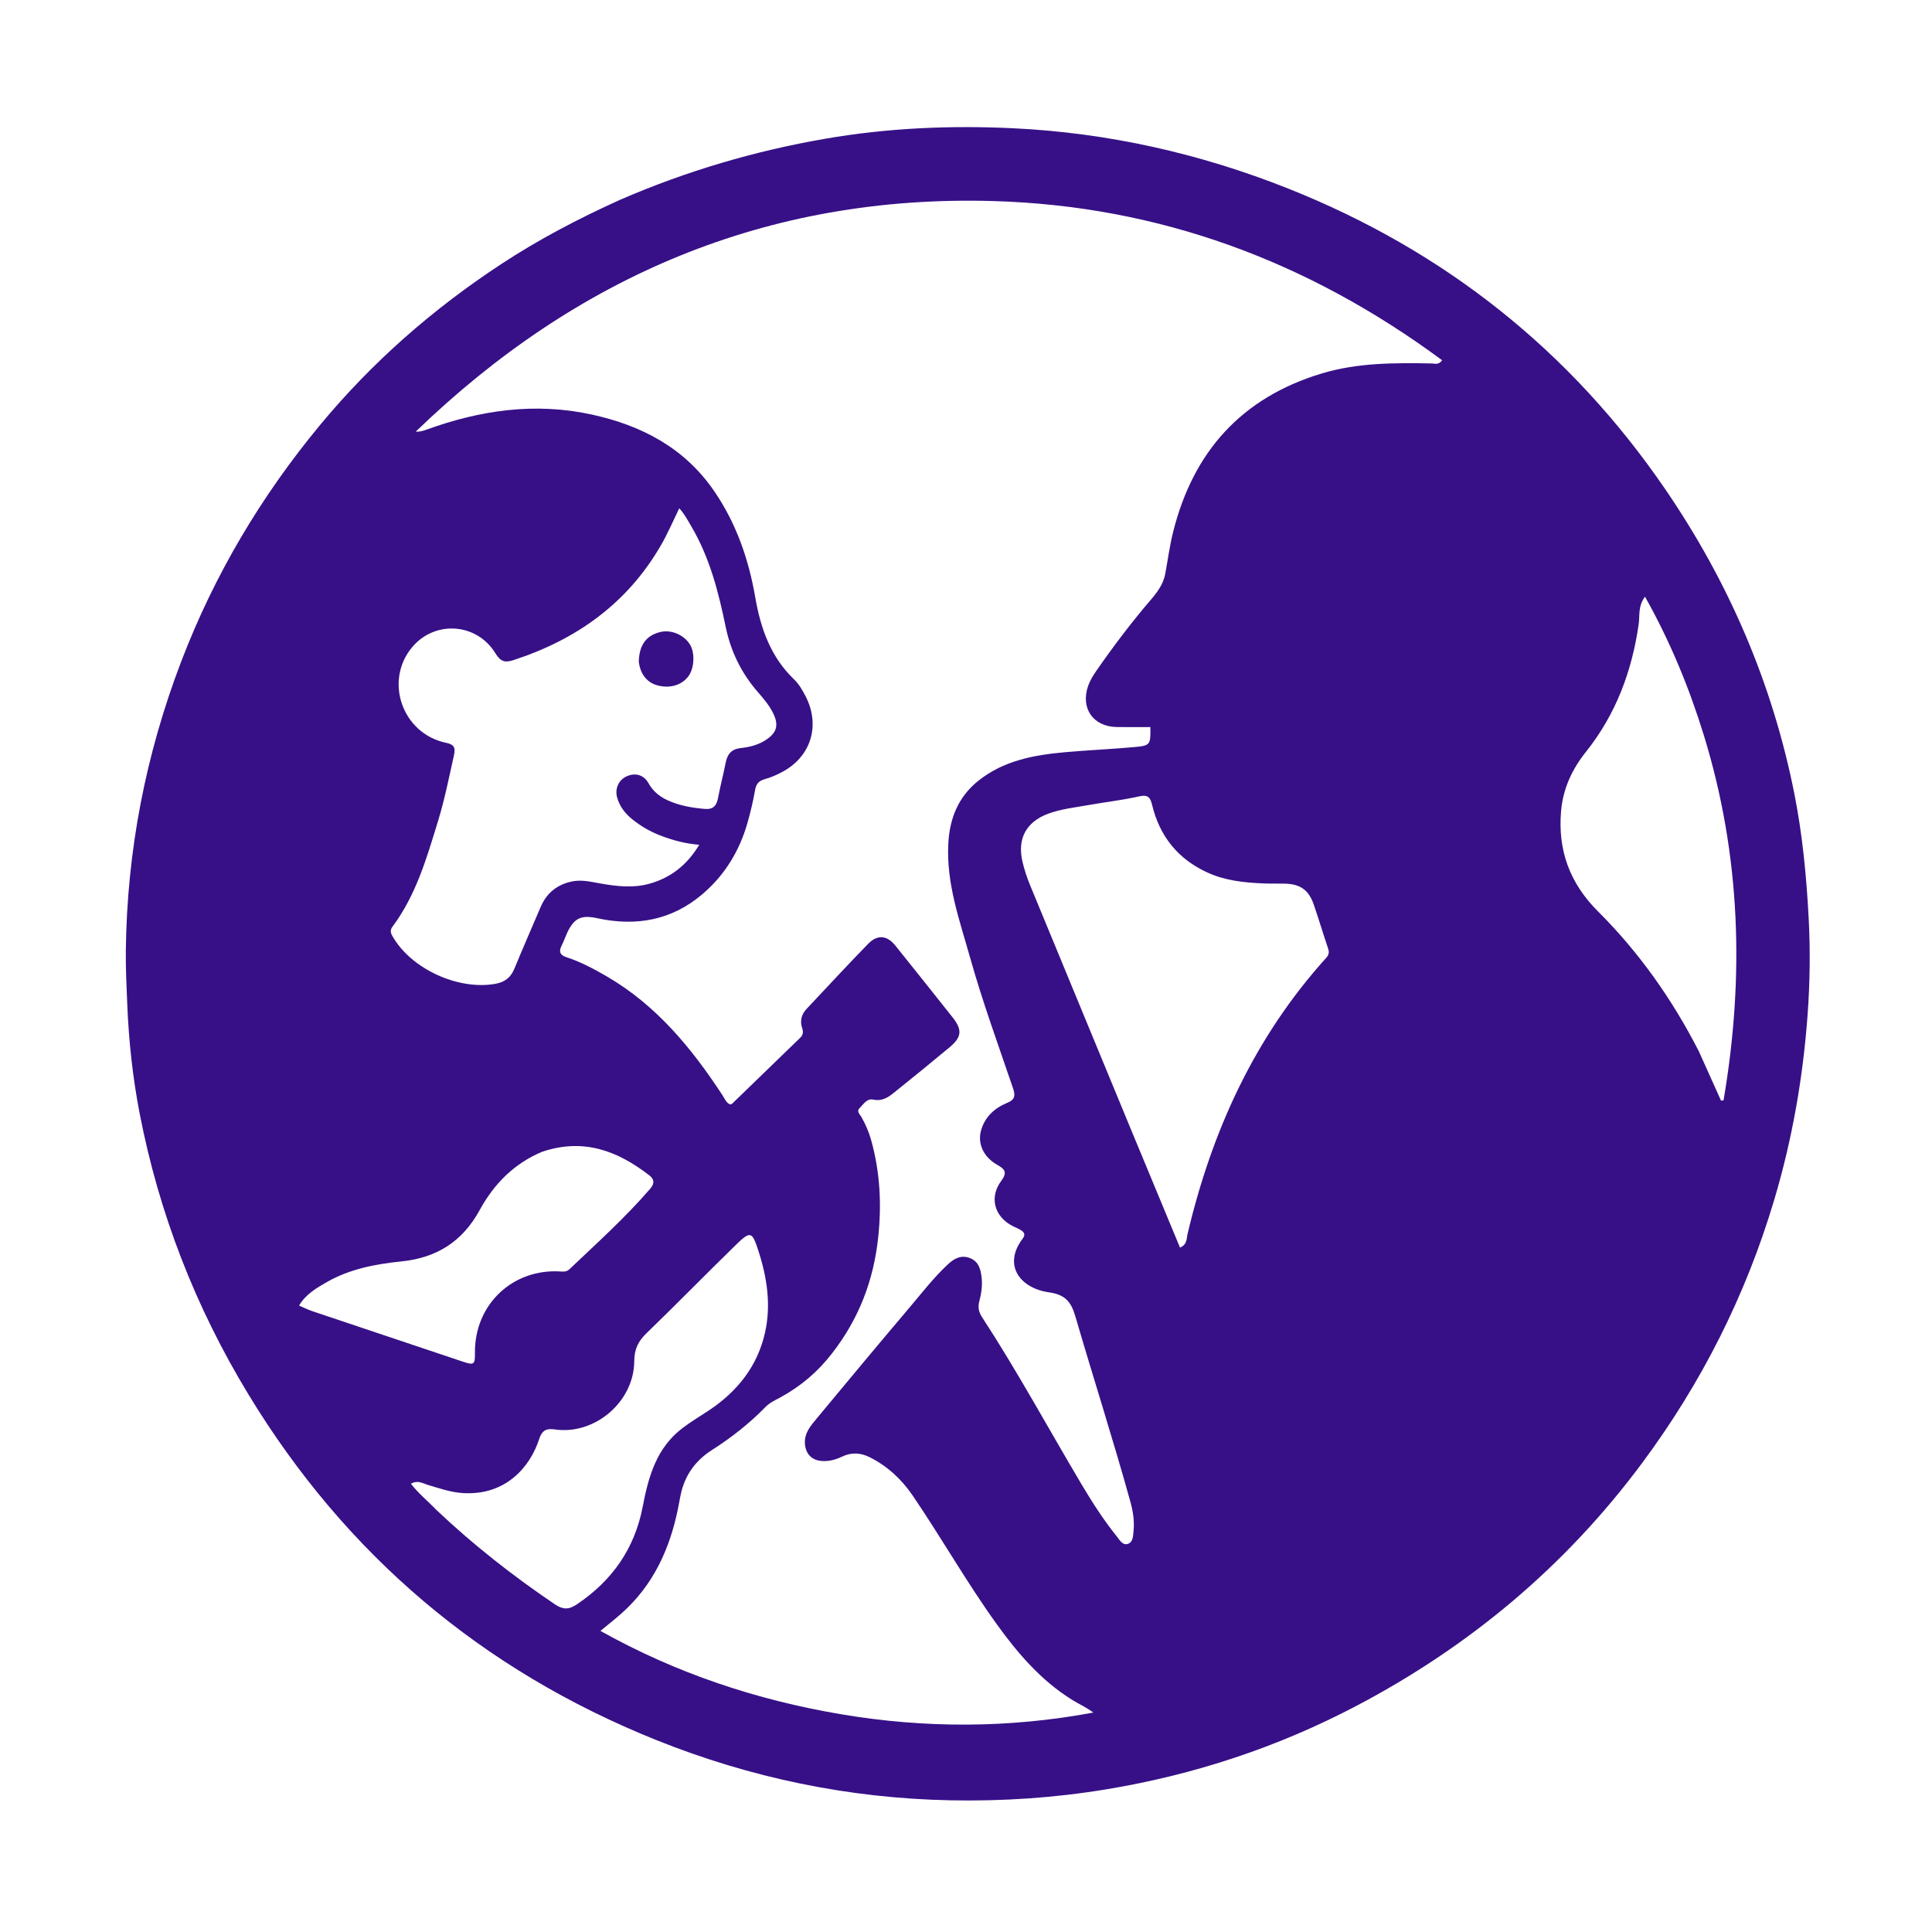
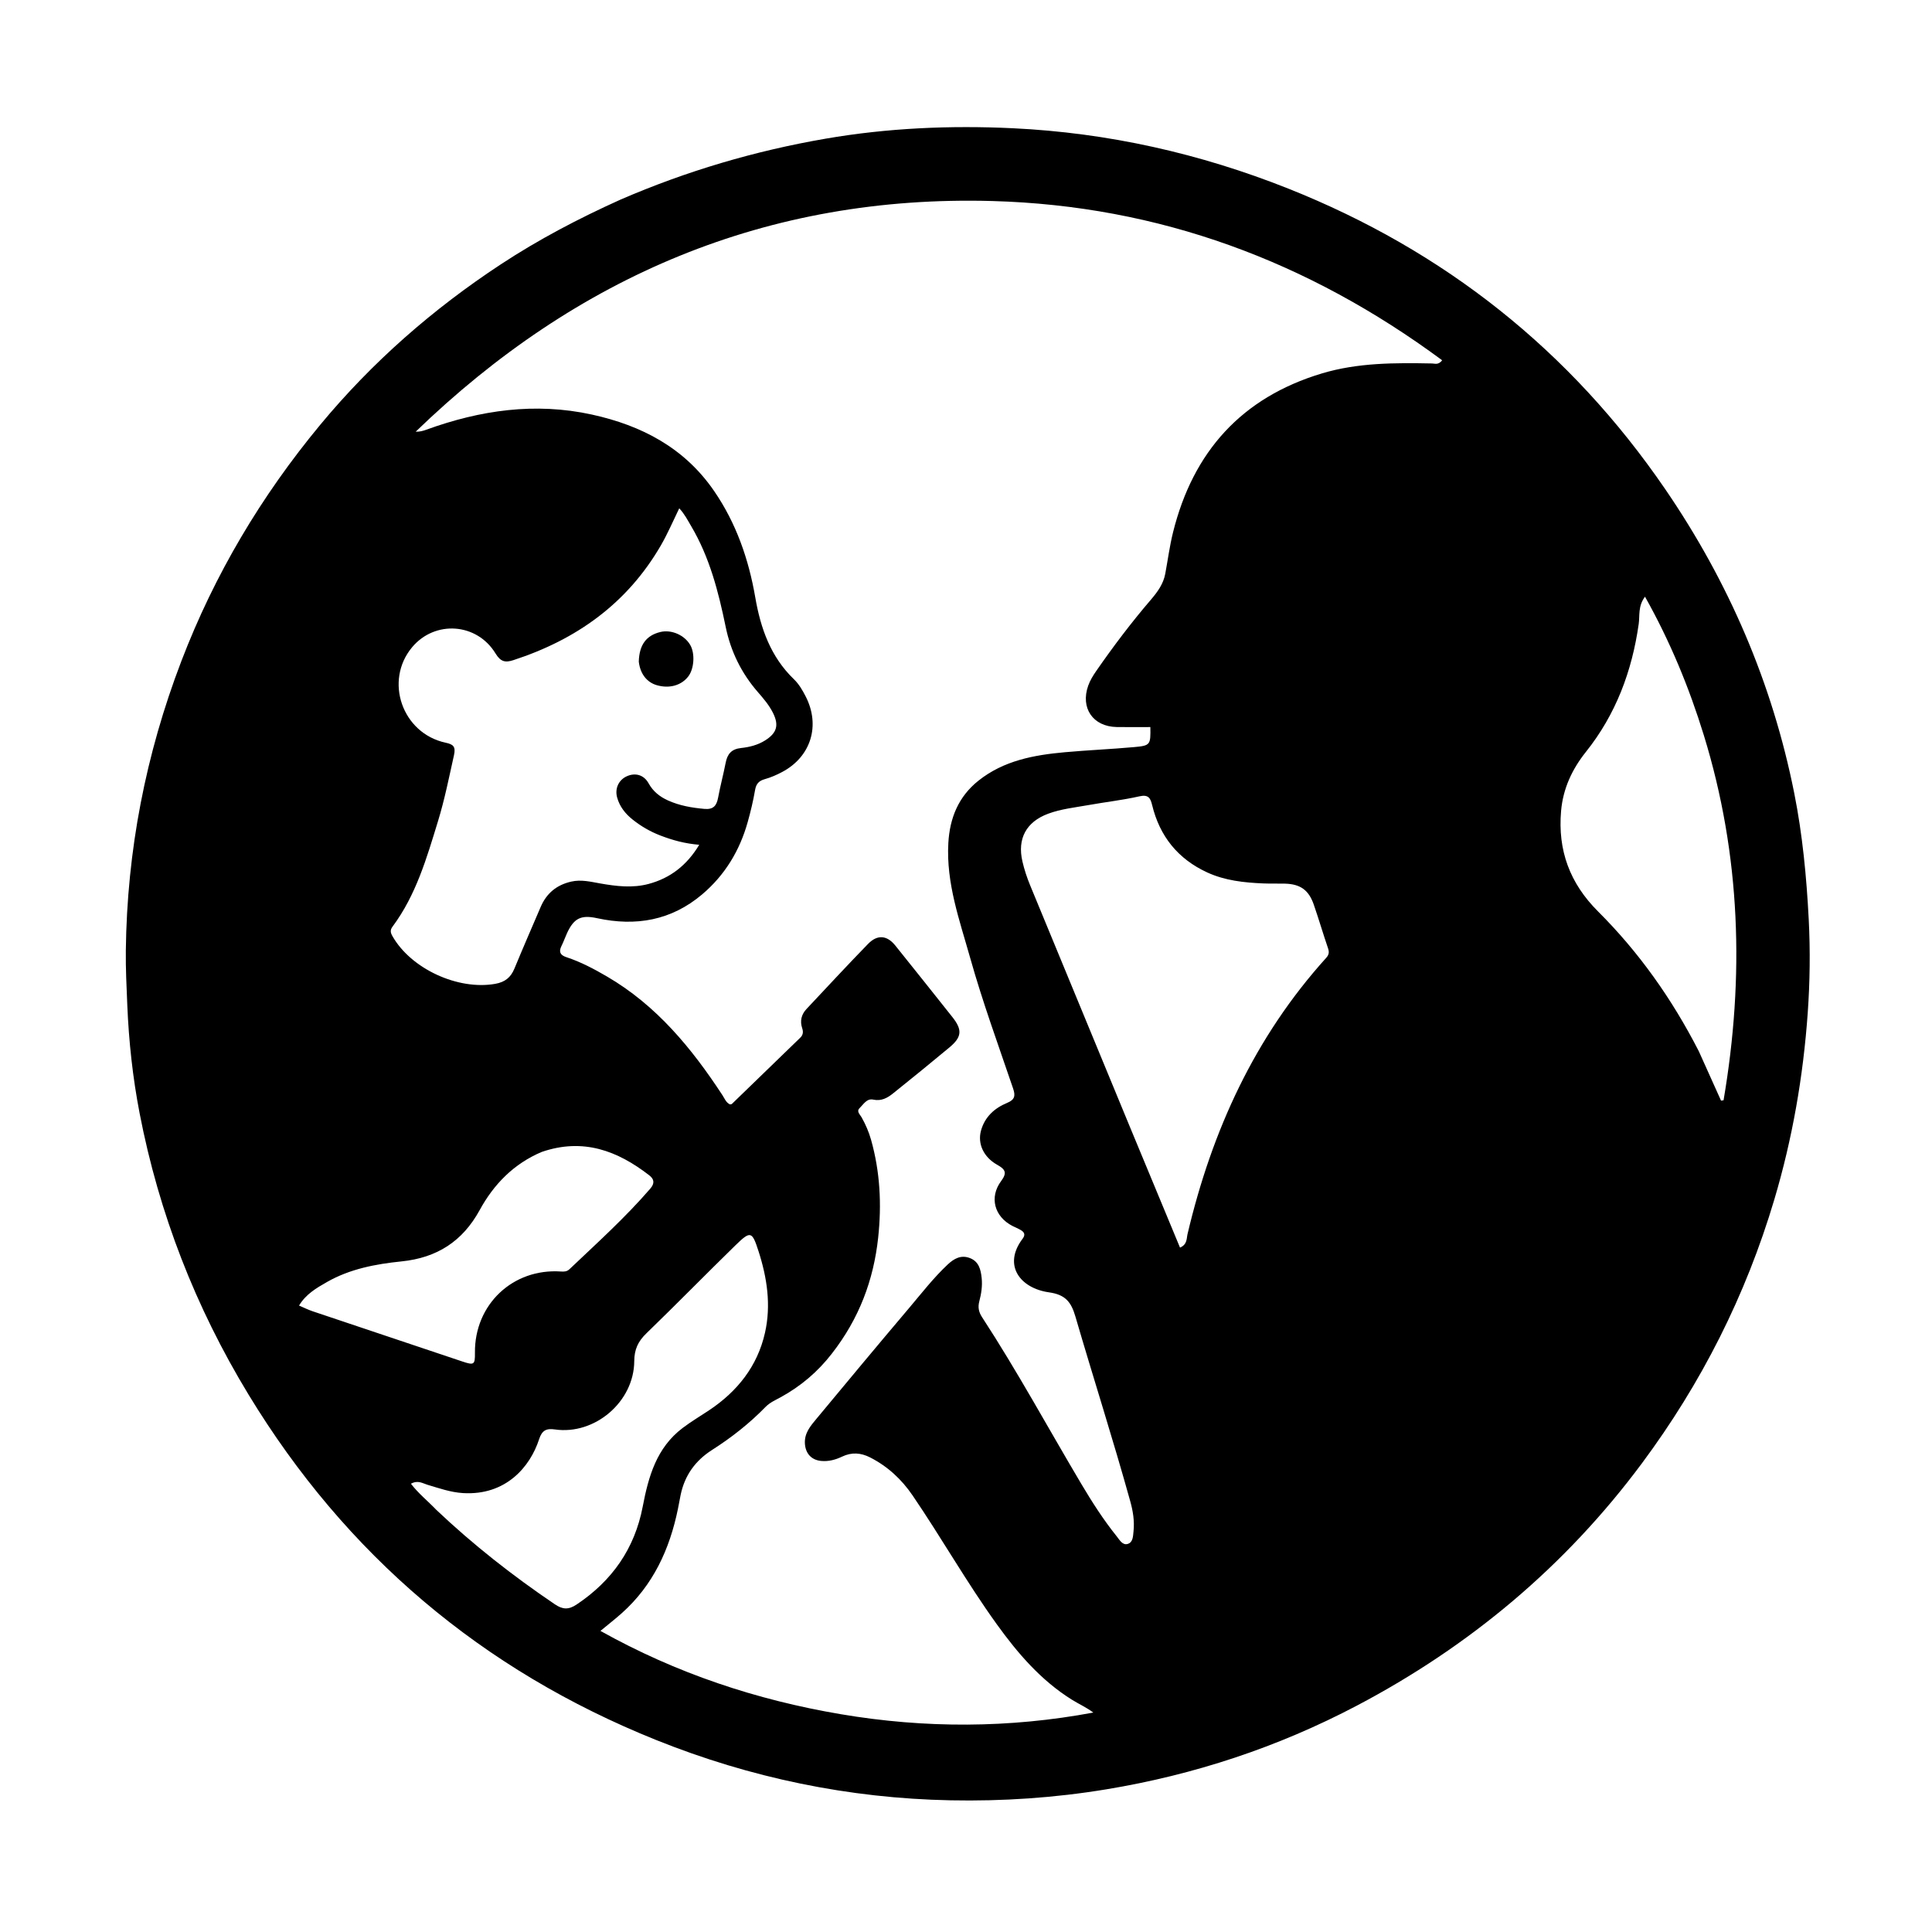
<svg xmlns="http://www.w3.org/2000/svg" version="1.1" id="Layer_1" x="0px" y="0px" width="100%" viewBox="0 0 1024 1024" enable-background="new 0 0 1024 1024" xml:space="preserve">
-   <path fill="#371087" opacity="1" stroke="none" d=" M328.889,105.79   C364.038,90.597 400.112,79.967 437.495,73.515   C470.464,67.825 503.671,66.384 536.939,67.975   C587.308,70.384 636.008,81.331 682.852,99.972   C765.498,132.861 832.35,185.841 882.612,259.278   C916.176,308.318 939.346,362 950.982,420.38   C955.363,442.36 957.489,464.647 958.655,487.102   C959.522,503.804 959.303,520.42 958.126,536.978   C955.742,570.502 950.033,603.478 940.416,635.805   C925.294,686.639 901.784,733.172 870.197,775.656   C829.747,830.061 779.037,872.512 719.144,904.034   C677.295,926.059 632.912,940.711 586.26,948.401   C558.955,952.903 531.438,954.752 503.769,954.203   C449.817,953.134 397.748,942.302 347.794,922.245   C255.563,885.214 183.347,824.111 131.711,739.128   C103.64,692.929 84.249,643.166 73.994,590.035   C70.346,571.134 68.268,551.989 67.467,532.685   C67.067,523.034 66.577,513.393 66.691,503.742   C67.319,450.869 77.217,399.796 96.129,350.388   C113.688,304.513 138.441,262.926 169.713,225.172   C197.225,191.955 229.321,163.886 265.345,140.169   C285.456,126.929 306.649,115.824 328.889,105.79  M440.935,717.399   C433.499,727.032 424.43,734.731 413.749,740.576   C410.988,742.087 408.033,743.36 405.779,745.675   C397.249,754.436 387.698,761.944 377.411,768.499   C368.504,774.175 362.881,782.027 360.744,792.366   C360.239,794.805 359.825,797.262 359.327,799.703   C354.951,821.115 346.187,840.183 329.575,854.999   C326.128,858.073 322.475,860.915 318.248,864.417   C358.496,886.91 401.004,901.017 445.723,908.576   C490.322,916.115 534.929,916.008 579.482,907.692   C575.745,904.9 571.786,903.159 568.154,900.894   C551.73,890.65 539.402,876.28 528.238,860.775   C512.359,838.723 498.982,815.036 483.683,792.604   C477.853,784.057 470.497,777.231 461.22,772.487   C456.268,769.954 451.395,769.622 446.36,772.026   C442.848,773.703 439.2,774.695 435.253,774.331   C430.065,773.853 426.944,770.373 426.617,765.18   C426.263,759.574 429.593,755.774 432.762,751.96   C449.038,732.363 465.32,712.769 481.791,693.336   C488.462,685.466 494.775,677.256 502.348,670.175   C505.699,667.042 509.393,664.993 514.072,666.806   C518.824,668.647 519.826,672.886 520.304,677.329   C520.756,681.529 520.114,685.716 519.061,689.692   C518.193,692.967 518.791,695.491 520.512,698.13   C539.272,726.889 555.627,757.08 573.153,786.574   C578.853,796.165 584.877,805.58 591.885,814.291   C593.365,816.131 594.939,819.125 597.666,818.331   C600.553,817.491 600.52,814.222 600.798,811.557   C601.36,806.169 600.511,800.934 599.079,795.781   C589.955,762.939 579.527,730.485 569.983,697.772   C567.7,689.947 564.595,686.175 555.944,684.956   C540.79,682.82 531.309,670.66 542.03,656.512   C543.559,654.494 542.965,653.123 541.118,652.012   C539.698,651.157 538.129,650.554 536.65,649.794   C527.047,644.859 524.207,634.605 530.642,625.962   C533.929,621.547 532.807,619.75 528.528,617.355   C521.322,613.321 518.069,606.198 519.925,599.341   C521.9,592.047 527.05,587.339 533.79,584.557   C537.802,582.9 538.308,580.878 536.969,576.939   C529.159,553.948 520.802,531.126 514.223,507.741   C508.611,487.789 501.432,468.103 502.638,446.817   C503.391,433.539 508.005,422.205 518.621,413.758   C532.003,403.109 547.988,400.18 564.362,398.697   C576.613,397.587 588.918,397.078 601.17,395.972   C609.742,395.198 609.879,394.761 609.711,385.361   C603.782,385.361 597.825,385.45 591.872,385.343   C579.3,385.118 572.552,375.277 576.772,363.416   C577.784,360.569 579.367,358.031 581.083,355.557   C590.106,342.548 599.635,329.934 609.947,317.909   C613.419,313.86 616.601,309.556 617.613,304.101   C618.974,296.768 619.943,289.339 621.74,282.115   C632.36,239.406 658.101,210.692 700.657,197.915   C719.73,192.189 739.39,192.27 759.052,192.643   C760.545,192.672 762.329,193.579 764.383,190.956   C693.362,138.442 614.298,109.025 526.05,106.553   C406.729,103.212 305.573,146.411 220.327,228.802   C222.393,228.899 224.237,228.379 226.034,227.727   C254.555,217.382 283.659,213.15 313.693,219.723   C340.105,225.503 362.803,237.364 378.526,260.289   C390.227,277.349 396.825,296.435 400.31,316.63   C403.145,333.064 408.462,348.141 420.818,360.04   C423.452,362.576 425.321,365.806 427.007,369.085   C434.933,384.503 429.858,401.062 414.591,409.157   C411.666,410.708 408.564,412.077 405.386,412.961   C402.217,413.842 400.773,415.433 400.206,418.722   C399.22,424.436 397.865,430.109 396.301,435.698   C392.064,450.834 384.232,463.806 372.182,474.02   C355.827,487.882 336.978,491.12 316.446,486.654   C308.032,484.825 304.227,486.622 300.581,494.488   C299.531,496.753 298.723,499.134 297.607,501.364   C296.046,504.485 296.912,506.24 300.195,507.32   C307.827,509.832 314.896,513.585 321.808,517.623   C347.984,532.915 366.598,555.565 382.907,580.461   C384.063,582.227 384.801,584.387 386.89,585.353   C387.291,585.265 387.713,585.303 387.912,585.111   C400.01,573.419 412.093,561.713 424.165,549.995   C425.624,548.578 425.852,546.973 425.179,544.978   C423.905,541.199 424.715,537.71 427.457,534.793   C438.296,523.262 449.045,511.642 460.08,500.301   C465.075,495.167 470.156,495.694 474.575,501.202   C484.685,513.805 494.77,526.429 504.802,539.094   C510.162,545.862 509.822,549.665 503.18,555.191   C493.32,563.395 483.372,571.496 473.359,579.513   C470.365,581.911 467.154,583.754 462.827,582.816   C459.402,582.074 457.648,585.345 455.601,587.333   C453.798,589.084 455.83,590.713 456.658,592.188   C458.789,595.986 460.506,599.932 461.687,604.125   C466.484,621.155 467.339,638.424 465.446,655.978   C463.013,678.529 455.348,698.907 440.935,717.399  M349.903,442.795   C344.578,440.738 339.695,437.903 335.245,434.34   C331.391,431.254 328.414,427.506 327.086,422.661   C325.791,417.933 327.908,413.387 332.205,411.441   C336.7,409.406 341.268,410.651 343.777,415.187   C346.178,419.529 349.724,422.297 354.059,424.256   C360.192,427.027 366.688,428.136 373.373,428.734   C378.121,429.158 379.825,427.002 380.61,422.785   C381.763,416.588 383.413,410.484 384.614,404.295   C385.518,399.642 387.692,397.002 392.772,396.464   C397.186,395.996 401.606,394.906 405.519,392.441   C411.791,388.49 412.993,384.359 409.628,377.703   C407.578,373.649 404.643,370.219 401.693,366.831   C392.966,356.813 387.307,345.279 384.639,332.307   C380.807,313.675 376.114,295.359 366.292,278.785   C364.464,275.699 362.851,272.476 360.016,269.406   C356.639,276.355 353.851,282.904 350.272,289.078   C332.397,319.911 305.492,339.021 272.107,349.89   C267.809,351.29 265.357,350.802 262.622,346.324   C252.69,330.063 230.469,328.659 218.446,343.027   C203.497,360.892 213.182,388.692 236.176,393.644   C240.13,394.495 241.659,395.606 240.623,400.24   C238.016,411.908 235.695,423.647 232.193,435.083   C226.202,454.65 220.533,474.394 208.035,491.158   C206.689,492.964 206.963,494.329 207.977,496.119   C217.836,513.527 242.753,524.95 262.473,521.458   C267.694,520.533 270.72,518.06 272.667,513.345   C277.181,502.421 281.902,491.583 286.559,480.719   C289.66,473.483 294.967,469.052 302.754,467.271   C308.038,466.062 313.029,467.346 318.041,468.228   C326.629,469.74 335.211,470.787 343.74,468.514   C355.281,465.437 364.069,458.623 370.613,447.75   C363.201,447.131 356.819,445.466 349.903,442.795  M598.718,596.906   C607.612,618.333 616.506,639.759 625.431,661.259   C629.325,659.593 628.864,656.421 629.418,654.074   C642.308,599.419 664.951,549.687 702.937,507.65   C704.33,506.109 704.591,504.696 703.908,502.687   C701.285,494.976 698.982,487.156 696.325,479.458   C693.65,471.703 689.174,468.563 681.013,468.348   C677.185,468.247 673.347,468.395 669.522,468.234   C659.351,467.807 649.251,466.73 639.877,462.421   C624.356,455.286 614.643,443.247 610.645,426.661   C609.746,422.928 608.607,421.012 603.925,422.069   C595.037,424.075 585.93,425.091 576.947,426.7   C569.767,427.985 562.459,428.728 555.55,431.287   C543.919,435.594 539.12,444.525 541.898,456.548   C542.912,460.937 544.322,465.184 546.039,469.343   C563.501,511.628 580.952,553.918 598.718,596.906  M900.411,557.191   C904.337,565.919 908.264,574.647 912.19,583.376   C912.634,583.302 913.078,583.229 913.523,583.156   C924.631,517.951 922.68,453.365 903.066,389.691   C895.266,364.371 885.215,339.984 871.885,316.257   C868.094,321.29 869.184,326.258 868.554,330.699   C864.996,355.762 856.44,378.642 840.542,398.551   C833.203,407.742 828.423,418.057 827.404,429.84   C825.605,450.616 831.951,468.076 847.015,483.101   C868.596,504.627 886.142,529.337 900.411,557.191  M231.249,800.252   C250.761,818.734 271.822,835.254 294.081,850.304   C298.234,853.112 301.336,853.289 305.636,850.414   C324.446,837.841 336.396,820.798 340.656,798.523   C343.703,782.595 347.954,767.37 361.786,756.881   C366.311,753.449 371.174,750.584 375.875,747.447   C390.845,737.458 401.484,724.093 405.471,706.346   C408.757,691.726 406.582,677.263 402.026,663.137   C398.615,652.56 397.823,652.222 389.842,660.005   C373.984,675.469 358.502,691.32 342.58,706.716   C338.207,710.944 336.205,715.19 336.168,721.435   C336.043,742.992 315.244,760.685 294.118,757.637   C289.568,756.98 287.267,758.095 285.741,762.806   C281.013,777.402 268.161,792.737 245.414,791.367   C238.879,790.973 232.759,788.811 226.554,786.957   C224.038,786.206 221.483,784.346 217.81,786.412   C221.762,791.582 226.579,795.378 231.249,800.252  M287.128,610.546   C272.376,616.78 261.761,627.608 254.235,641.375   C245.179,657.938 231.614,666.646 212.842,668.567   C199.137,669.97 185.489,672.517 173.237,679.532   C167.672,682.719 162.086,685.956 158.502,691.981   C161.132,693.095 163.365,694.217 165.711,695.007   C192.183,703.924 218.666,712.81 245.162,721.656   C251.302,723.706 251.794,723.294 251.727,717.025   C251.453,691.416 271.802,672.149 297.344,673.928   C299.12,674.051 300.495,673.972 301.87,672.667   C316.473,658.801 331.443,645.313 344.642,630.027   C347.163,627.108 346.692,624.924 344.06,622.892   C327.302,609.953 309.165,602.997 287.128,610.546  z" />
-   <path fill="#371087" opacity="1" stroke="none" d=" M338.573,350.685   C338.81,341.77 342.553,336.769 350.022,334.969   C355.874,333.559 362.829,336.603 365.872,341.907   C368.437,346.379 367.925,354.448 364.819,358.504   C361.141,363.306 354.793,365.085 348.152,363.174   C342.851,361.65 339.326,357.188 338.573,350.685  z" />
+   <path opacity="1" stroke="none" d=" M328.889,105.79   C364.038,90.597 400.112,79.967 437.495,73.515   C470.464,67.825 503.671,66.384 536.939,67.975   C587.308,70.384 636.008,81.331 682.852,99.972   C765.498,132.861 832.35,185.841 882.612,259.278   C916.176,308.318 939.346,362 950.982,420.38   C955.363,442.36 957.489,464.647 958.655,487.102   C959.522,503.804 959.303,520.42 958.126,536.978   C955.742,570.502 950.033,603.478 940.416,635.805   C925.294,686.639 901.784,733.172 870.197,775.656   C829.747,830.061 779.037,872.512 719.144,904.034   C677.295,926.059 632.912,940.711 586.26,948.401   C558.955,952.903 531.438,954.752 503.769,954.203   C449.817,953.134 397.748,942.302 347.794,922.245   C255.563,885.214 183.347,824.111 131.711,739.128   C103.64,692.929 84.249,643.166 73.994,590.035   C70.346,571.134 68.268,551.989 67.467,532.685   C67.067,523.034 66.577,513.393 66.691,503.742   C67.319,450.869 77.217,399.796 96.129,350.388   C113.688,304.513 138.441,262.926 169.713,225.172   C197.225,191.955 229.321,163.886 265.345,140.169   C285.456,126.929 306.649,115.824 328.889,105.79  M440.935,717.399   C433.499,727.032 424.43,734.731 413.749,740.576   C410.988,742.087 408.033,743.36 405.779,745.675   C397.249,754.436 387.698,761.944 377.411,768.499   C368.504,774.175 362.881,782.027 360.744,792.366   C360.239,794.805 359.825,797.262 359.327,799.703   C354.951,821.115 346.187,840.183 329.575,854.999   C326.128,858.073 322.475,860.915 318.248,864.417   C358.496,886.91 401.004,901.017 445.723,908.576   C490.322,916.115 534.929,916.008 579.482,907.692   C575.745,904.9 571.786,903.159 568.154,900.894   C551.73,890.65 539.402,876.28 528.238,860.775   C512.359,838.723 498.982,815.036 483.683,792.604   C477.853,784.057 470.497,777.231 461.22,772.487   C456.268,769.954 451.395,769.622 446.36,772.026   C442.848,773.703 439.2,774.695 435.253,774.331   C430.065,773.853 426.944,770.373 426.617,765.18   C426.263,759.574 429.593,755.774 432.762,751.96   C449.038,732.363 465.32,712.769 481.791,693.336   C488.462,685.466 494.775,677.256 502.348,670.175   C505.699,667.042 509.393,664.993 514.072,666.806   C518.824,668.647 519.826,672.886 520.304,677.329   C520.756,681.529 520.114,685.716 519.061,689.692   C518.193,692.967 518.791,695.491 520.512,698.13   C539.272,726.889 555.627,757.08 573.153,786.574   C578.853,796.165 584.877,805.58 591.885,814.291   C593.365,816.131 594.939,819.125 597.666,818.331   C600.553,817.491 600.52,814.222 600.798,811.557   C601.36,806.169 600.511,800.934 599.079,795.781   C589.955,762.939 579.527,730.485 569.983,697.772   C567.7,689.947 564.595,686.175 555.944,684.956   C540.79,682.82 531.309,670.66 542.03,656.512   C543.559,654.494 542.965,653.123 541.118,652.012   C539.698,651.157 538.129,650.554 536.65,649.794   C527.047,644.859 524.207,634.605 530.642,625.962   C533.929,621.547 532.807,619.75 528.528,617.355   C521.322,613.321 518.069,606.198 519.925,599.341   C521.9,592.047 527.05,587.339 533.79,584.557   C537.802,582.9 538.308,580.878 536.969,576.939   C529.159,553.948 520.802,531.126 514.223,507.741   C508.611,487.789 501.432,468.103 502.638,446.817   C503.391,433.539 508.005,422.205 518.621,413.758   C532.003,403.109 547.988,400.18 564.362,398.697   C576.613,397.587 588.918,397.078 601.17,395.972   C609.742,395.198 609.879,394.761 609.711,385.361   C603.782,385.361 597.825,385.45 591.872,385.343   C579.3,385.118 572.552,375.277 576.772,363.416   C577.784,360.569 579.367,358.031 581.083,355.557   C590.106,342.548 599.635,329.934 609.947,317.909   C613.419,313.86 616.601,309.556 617.613,304.101   C618.974,296.768 619.943,289.339 621.74,282.115   C632.36,239.406 658.101,210.692 700.657,197.915   C719.73,192.189 739.39,192.27 759.052,192.643   C760.545,192.672 762.329,193.579 764.383,190.956   C693.362,138.442 614.298,109.025 526.05,106.553   C406.729,103.212 305.573,146.411 220.327,228.802   C222.393,228.899 224.237,228.379 226.034,227.727   C254.555,217.382 283.659,213.15 313.693,219.723   C340.105,225.503 362.803,237.364 378.526,260.289   C390.227,277.349 396.825,296.435 400.31,316.63   C403.145,333.064 408.462,348.141 420.818,360.04   C423.452,362.576 425.321,365.806 427.007,369.085   C434.933,384.503 429.858,401.062 414.591,409.157   C411.666,410.708 408.564,412.077 405.386,412.961   C402.217,413.842 400.773,415.433 400.206,418.722   C399.22,424.436 397.865,430.109 396.301,435.698   C392.064,450.834 384.232,463.806 372.182,474.02   C355.827,487.882 336.978,491.12 316.446,486.654   C308.032,484.825 304.227,486.622 300.581,494.488   C299.531,496.753 298.723,499.134 297.607,501.364   C296.046,504.485 296.912,506.24 300.195,507.32   C307.827,509.832 314.896,513.585 321.808,517.623   C347.984,532.915 366.598,555.565 382.907,580.461   C384.063,582.227 384.801,584.387 386.89,585.353   C387.291,585.265 387.713,585.303 387.912,585.111   C400.01,573.419 412.093,561.713 424.165,549.995   C425.624,548.578 425.852,546.973 425.179,544.978   C423.905,541.199 424.715,537.71 427.457,534.793   C438.296,523.262 449.045,511.642 460.08,500.301   C465.075,495.167 470.156,495.694 474.575,501.202   C484.685,513.805 494.77,526.429 504.802,539.094   C510.162,545.862 509.822,549.665 503.18,555.191   C493.32,563.395 483.372,571.496 473.359,579.513   C470.365,581.911 467.154,583.754 462.827,582.816   C459.402,582.074 457.648,585.345 455.601,587.333   C453.798,589.084 455.83,590.713 456.658,592.188   C458.789,595.986 460.506,599.932 461.687,604.125   C466.484,621.155 467.339,638.424 465.446,655.978   C463.013,678.529 455.348,698.907 440.935,717.399  M349.903,442.795   C344.578,440.738 339.695,437.903 335.245,434.34   C331.391,431.254 328.414,427.506 327.086,422.661   C325.791,417.933 327.908,413.387 332.205,411.441   C336.7,409.406 341.268,410.651 343.777,415.187   C346.178,419.529 349.724,422.297 354.059,424.256   C360.192,427.027 366.688,428.136 373.373,428.734   C378.121,429.158 379.825,427.002 380.61,422.785   C381.763,416.588 383.413,410.484 384.614,404.295   C385.518,399.642 387.692,397.002 392.772,396.464   C397.186,395.996 401.606,394.906 405.519,392.441   C411.791,388.49 412.993,384.359 409.628,377.703   C407.578,373.649 404.643,370.219 401.693,366.831   C392.966,356.813 387.307,345.279 384.639,332.307   C380.807,313.675 376.114,295.359 366.292,278.785   C364.464,275.699 362.851,272.476 360.016,269.406   C356.639,276.355 353.851,282.904 350.272,289.078   C332.397,319.911 305.492,339.021 272.107,349.89   C267.809,351.29 265.357,350.802 262.622,346.324   C252.69,330.063 230.469,328.659 218.446,343.027   C203.497,360.892 213.182,388.692 236.176,393.644   C240.13,394.495 241.659,395.606 240.623,400.24   C238.016,411.908 235.695,423.647 232.193,435.083   C226.202,454.65 220.533,474.394 208.035,491.158   C206.689,492.964 206.963,494.329 207.977,496.119   C217.836,513.527 242.753,524.95 262.473,521.458   C267.694,520.533 270.72,518.06 272.667,513.345   C277.181,502.421 281.902,491.583 286.559,480.719   C289.66,473.483 294.967,469.052 302.754,467.271   C308.038,466.062 313.029,467.346 318.041,468.228   C326.629,469.74 335.211,470.787 343.74,468.514   C355.281,465.437 364.069,458.623 370.613,447.75   C363.201,447.131 356.819,445.466 349.903,442.795  M598.718,596.906   C607.612,618.333 616.506,639.759 625.431,661.259   C629.325,659.593 628.864,656.421 629.418,654.074   C642.308,599.419 664.951,549.687 702.937,507.65   C704.33,506.109 704.591,504.696 703.908,502.687   C701.285,494.976 698.982,487.156 696.325,479.458   C693.65,471.703 689.174,468.563 681.013,468.348   C677.185,468.247 673.347,468.395 669.522,468.234   C659.351,467.807 649.251,466.73 639.877,462.421   C624.356,455.286 614.643,443.247 610.645,426.661   C609.746,422.928 608.607,421.012 603.925,422.069   C595.037,424.075 585.93,425.091 576.947,426.7   C569.767,427.985 562.459,428.728 555.55,431.287   C543.919,435.594 539.12,444.525 541.898,456.548   C542.912,460.937 544.322,465.184 546.039,469.343   C563.501,511.628 580.952,553.918 598.718,596.906  M900.411,557.191   C904.337,565.919 908.264,574.647 912.19,583.376   C912.634,583.302 913.078,583.229 913.523,583.156   C924.631,517.951 922.68,453.365 903.066,389.691   C895.266,364.371 885.215,339.984 871.885,316.257   C868.094,321.29 869.184,326.258 868.554,330.699   C864.996,355.762 856.44,378.642 840.542,398.551   C833.203,407.742 828.423,418.057 827.404,429.84   C825.605,450.616 831.951,468.076 847.015,483.101   C868.596,504.627 886.142,529.337 900.411,557.191  M231.249,800.252   C250.761,818.734 271.822,835.254 294.081,850.304   C298.234,853.112 301.336,853.289 305.636,850.414   C324.446,837.841 336.396,820.798 340.656,798.523   C343.703,782.595 347.954,767.37 361.786,756.881   C366.311,753.449 371.174,750.584 375.875,747.447   C390.845,737.458 401.484,724.093 405.471,706.346   C408.757,691.726 406.582,677.263 402.026,663.137   C398.615,652.56 397.823,652.222 389.842,660.005   C373.984,675.469 358.502,691.32 342.58,706.716   C338.207,710.944 336.205,715.19 336.168,721.435   C336.043,742.992 315.244,760.685 294.118,757.637   C289.568,756.98 287.267,758.095 285.741,762.806   C281.013,777.402 268.161,792.737 245.414,791.367   C238.879,790.973 232.759,788.811 226.554,786.957   C224.038,786.206 221.483,784.346 217.81,786.412   C221.762,791.582 226.579,795.378 231.249,800.252  M287.128,610.546   C272.376,616.78 261.761,627.608 254.235,641.375   C245.179,657.938 231.614,666.646 212.842,668.567   C199.137,669.97 185.489,672.517 173.237,679.532   C167.672,682.719 162.086,685.956 158.502,691.981   C161.132,693.095 163.365,694.217 165.711,695.007   C192.183,703.924 218.666,712.81 245.162,721.656   C251.302,723.706 251.794,723.294 251.727,717.025   C251.453,691.416 271.802,672.149 297.344,673.928   C299.12,674.051 300.495,673.972 301.87,672.667   C316.473,658.801 331.443,645.313 344.642,630.027   C347.163,627.108 346.692,624.924 344.06,622.892   C327.302,609.953 309.165,602.997 287.128,610.546  z" />
+   <path opacity="1" stroke="none" d=" M338.573,350.685   C338.81,341.77 342.553,336.769 350.022,334.969   C355.874,333.559 362.829,336.603 365.872,341.907   C368.437,346.379 367.925,354.448 364.819,358.504   C361.141,363.306 354.793,365.085 348.152,363.174   C342.851,361.65 339.326,357.188 338.573,350.685  z" />
</svg>
